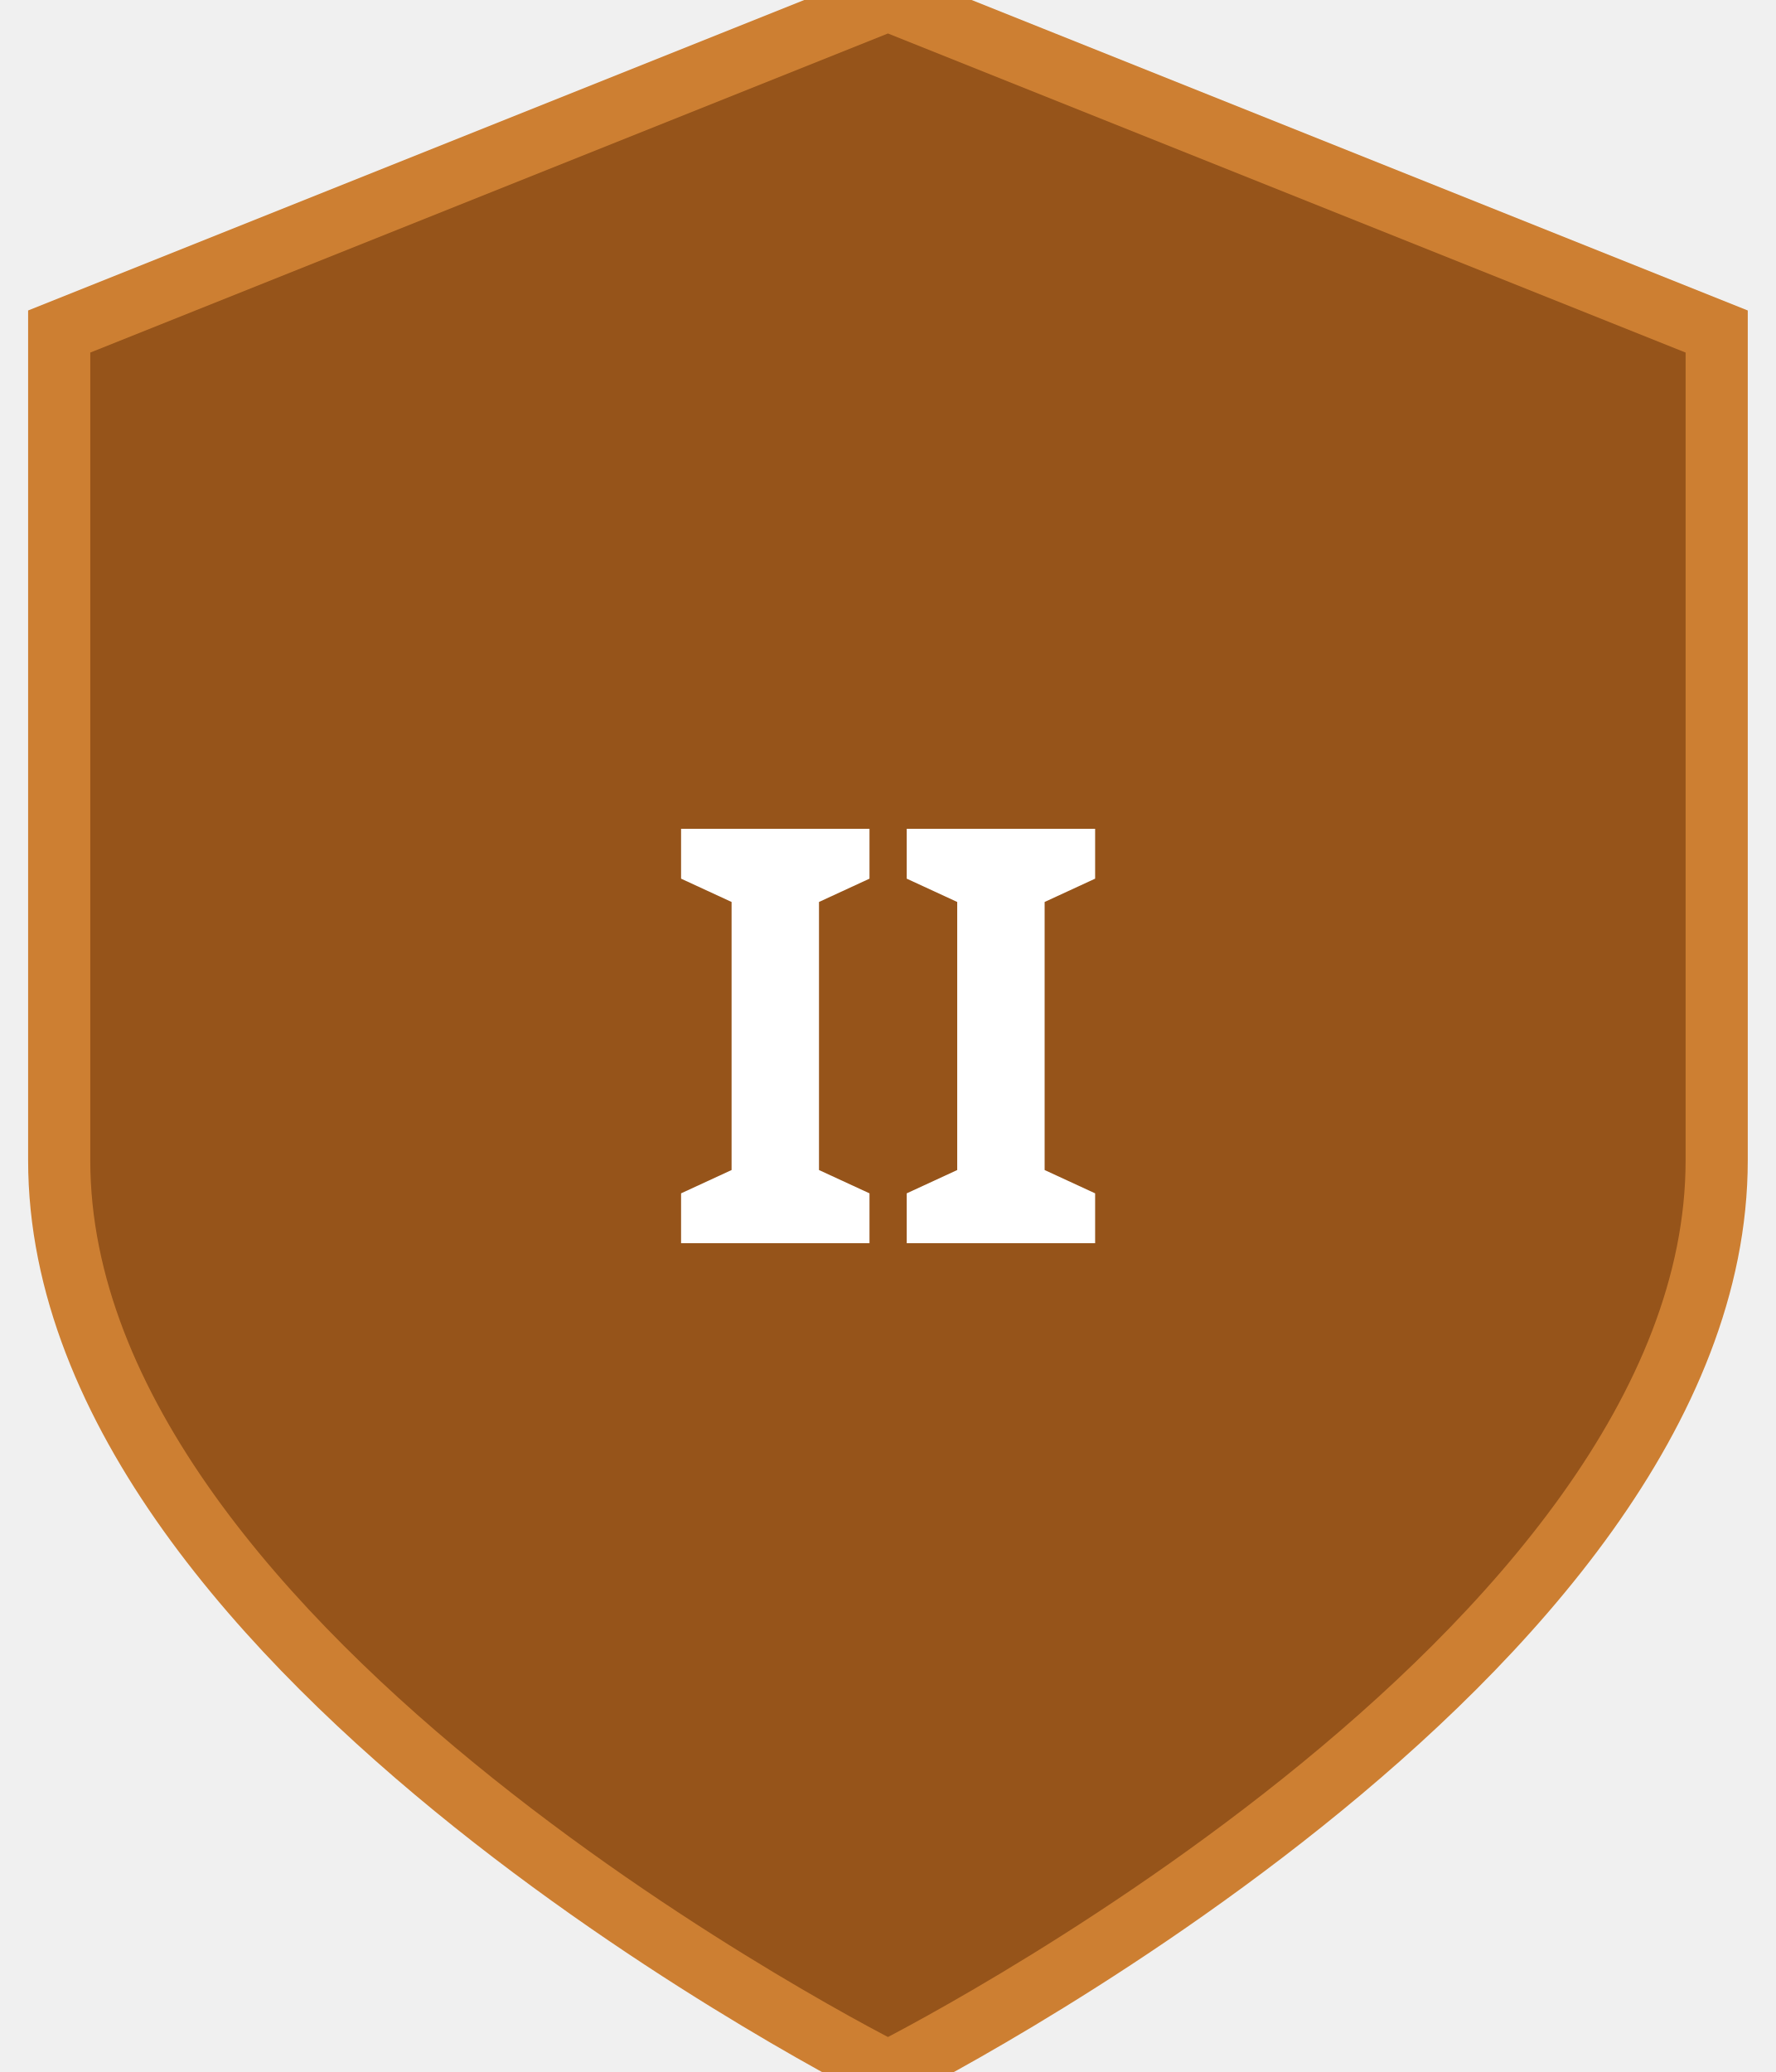
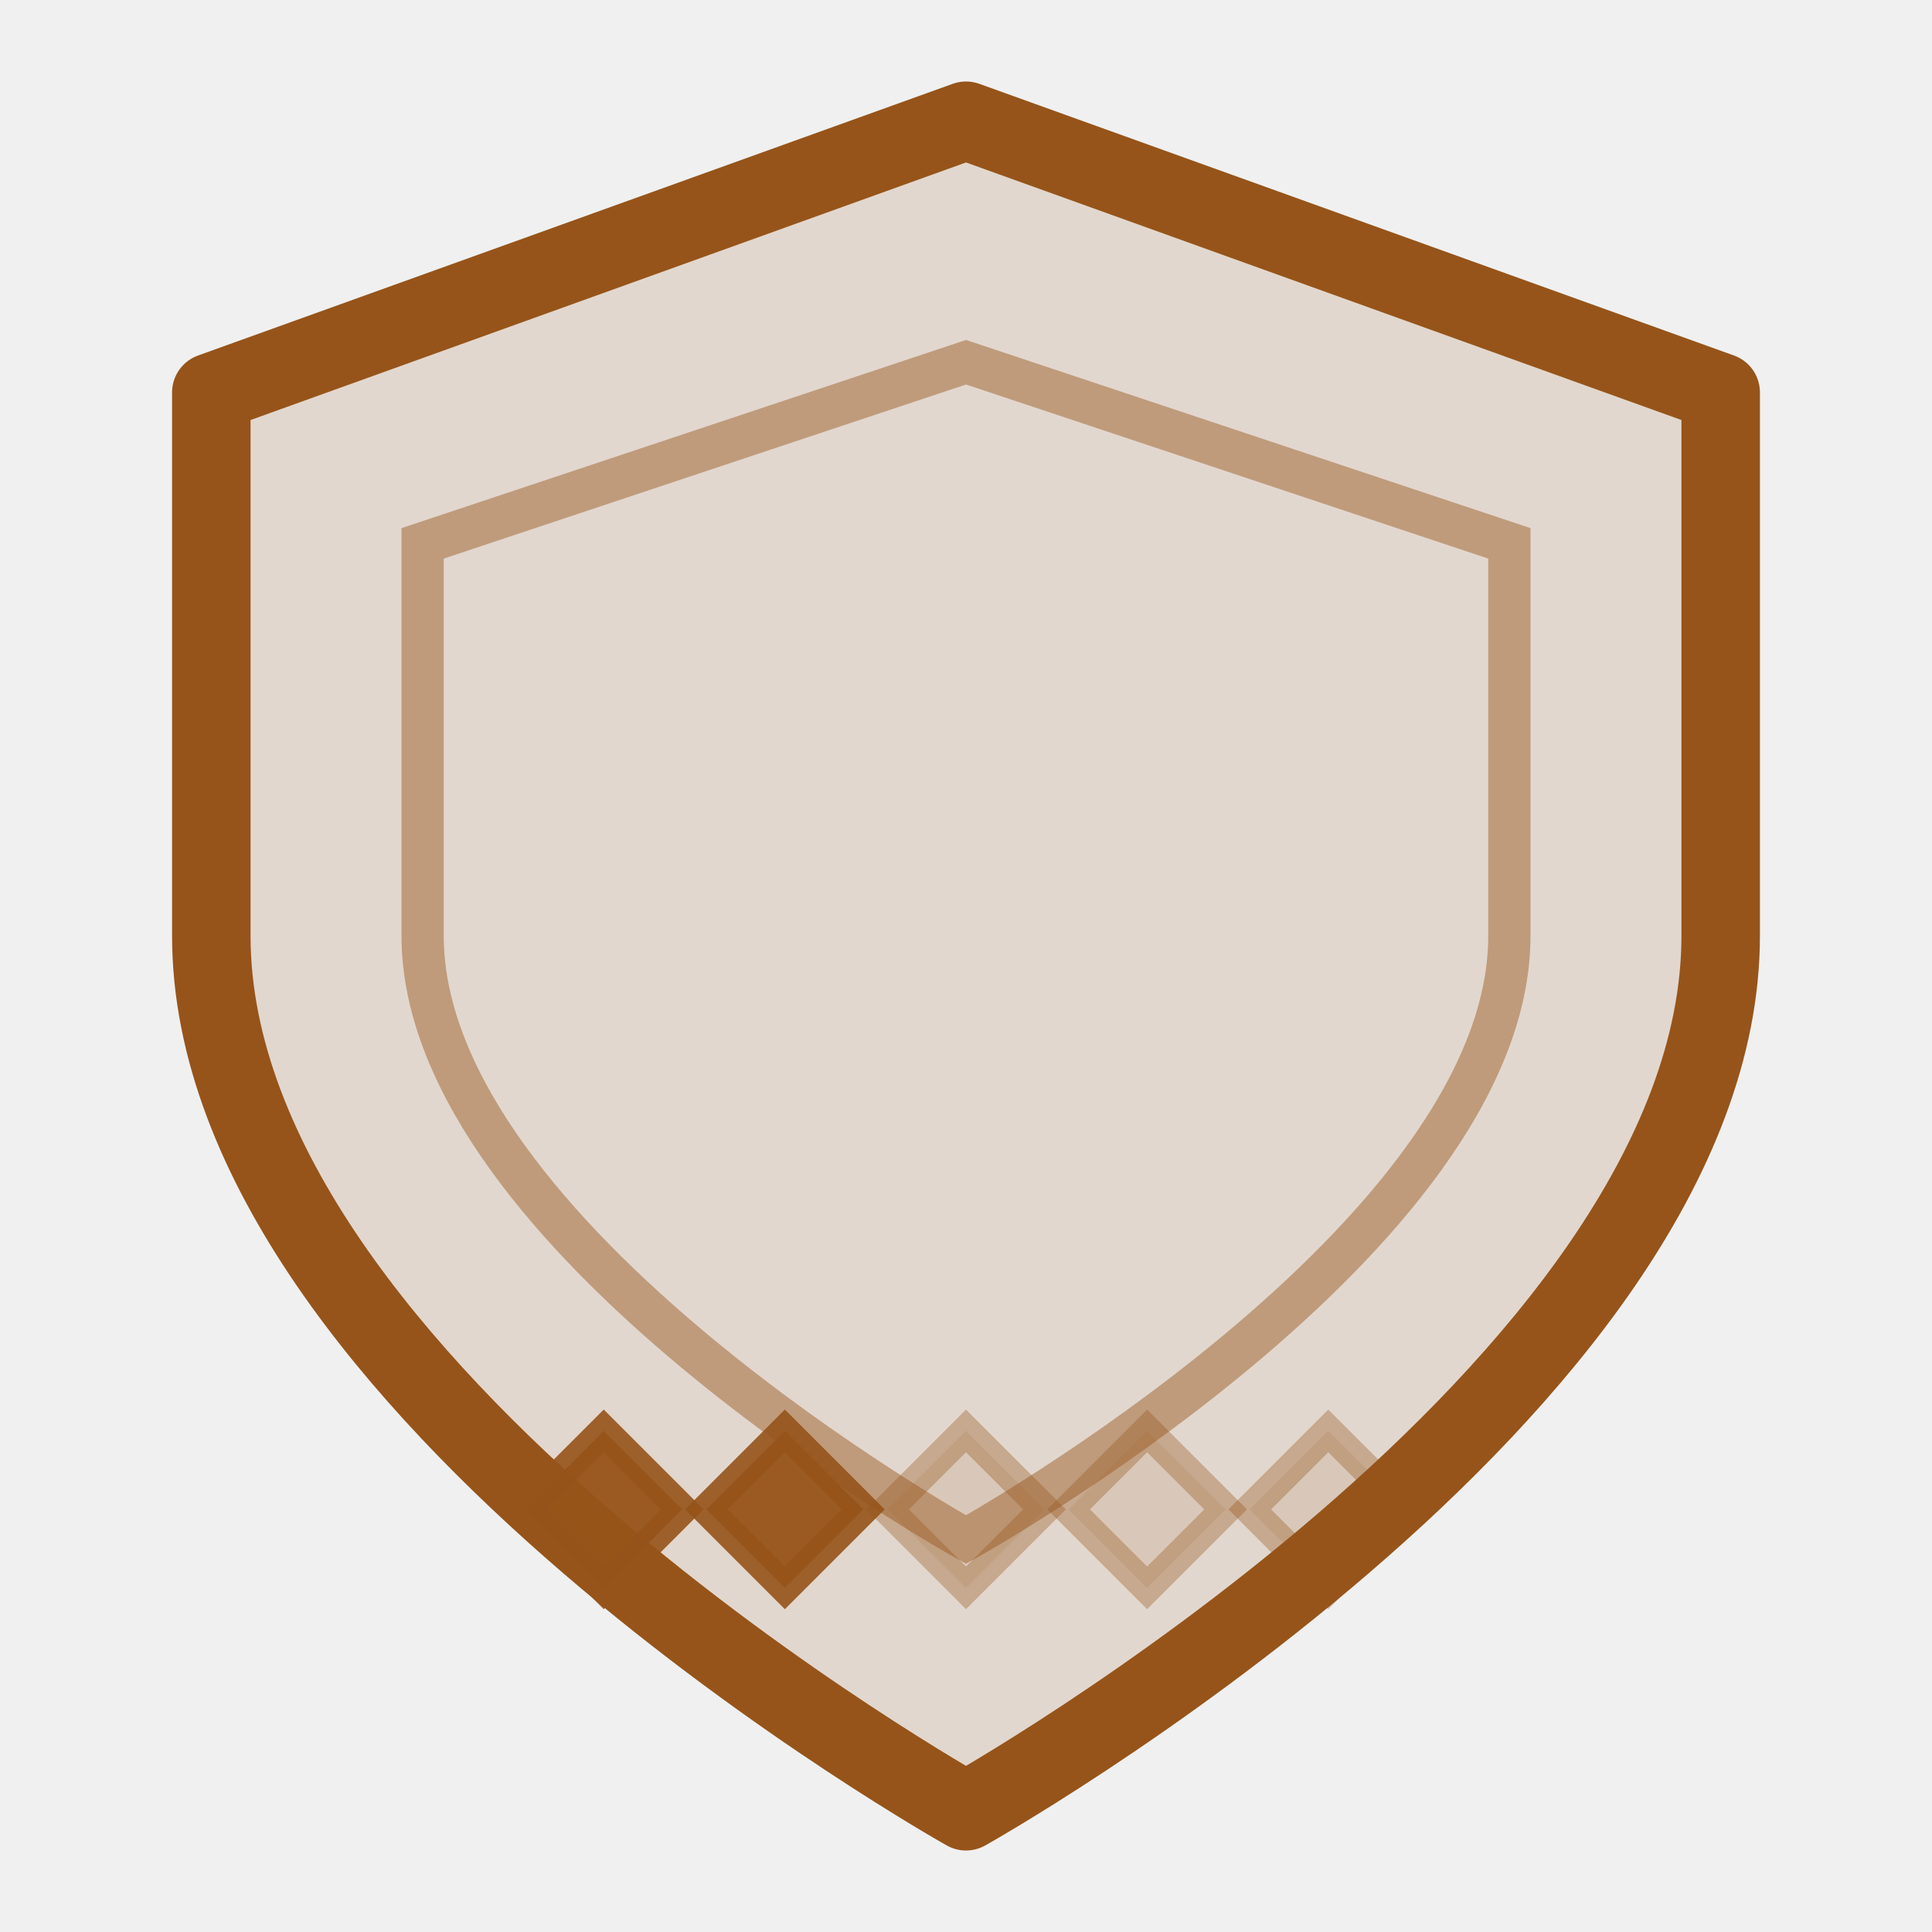
- <svg xmlns="http://www.w3.org/2000/svg" width="48" height="56" viewBox="0 0 40 50">
-   <path d="M20 0 L40 8 L40 28 C40 40 20 50 20 50 C20 50 0 40 0 28 L0 8 Z" fill="#96541A" stroke="#cd7f32" stroke-width="1.5" />
-   <text x="20" y="30" text-anchor="middle" fill="#fff" font-size="14" font-weight="700" font-family="system-ui,sans-serif">II</text>
+ <svg xmlns="http://www.w3.org/2000/svg" viewBox="0 0 64 64">
+   <path d="M32 4 L57 13 V31 C57 46 32 60 32 60 C32 60 7 46 7 31 V13 Z" fill="#96541A" fill-opacity="0.16" stroke="#96541A" stroke-width="2.6" stroke-linejoin="round" />
+   <path d="M32 12 L50 18 V31 C50 41 32 51 32 51 C32 51 14 41 14 31 V18 Z" fill="none" stroke="#96541A" stroke-opacity="0.45" stroke-width="1.4" />
+   <path d="M20 47.4 L22.6 50 L20 52.6 L17.4 50 Z" fill="#96541A" fill-opacity="0.95" stroke="#96541A" stroke-opacity="0.9" stroke-width="1" />
+   <path d="M26 47.4 L28.6 50 L26 52.6 L23.4 50 Z" fill="#96541A" fill-opacity="0.95" stroke="#96541A" stroke-opacity="0.9" stroke-width="1" />
+   <path d="M32 47.4 L34.6 50 L32 52.6 L29.4 50 Z" fill="#96541A" fill-opacity="0.12" stroke="#96541A" stroke-opacity="0.35" stroke-width="1" />
+   <path d="M38 47.4 L40.6 50 L38 52.6 L35.4 50 Z" fill="#96541A" fill-opacity="0.12" stroke="#96541A" stroke-opacity="0.35" stroke-width="1" />
+   <path d="M44 47.4 L46.6 50 L44 52.6 L41.4 50 Z" fill="#96541A" fill-opacity="0.12" stroke="#96541A" stroke-opacity="0.35" stroke-width="1" />
</svg>
